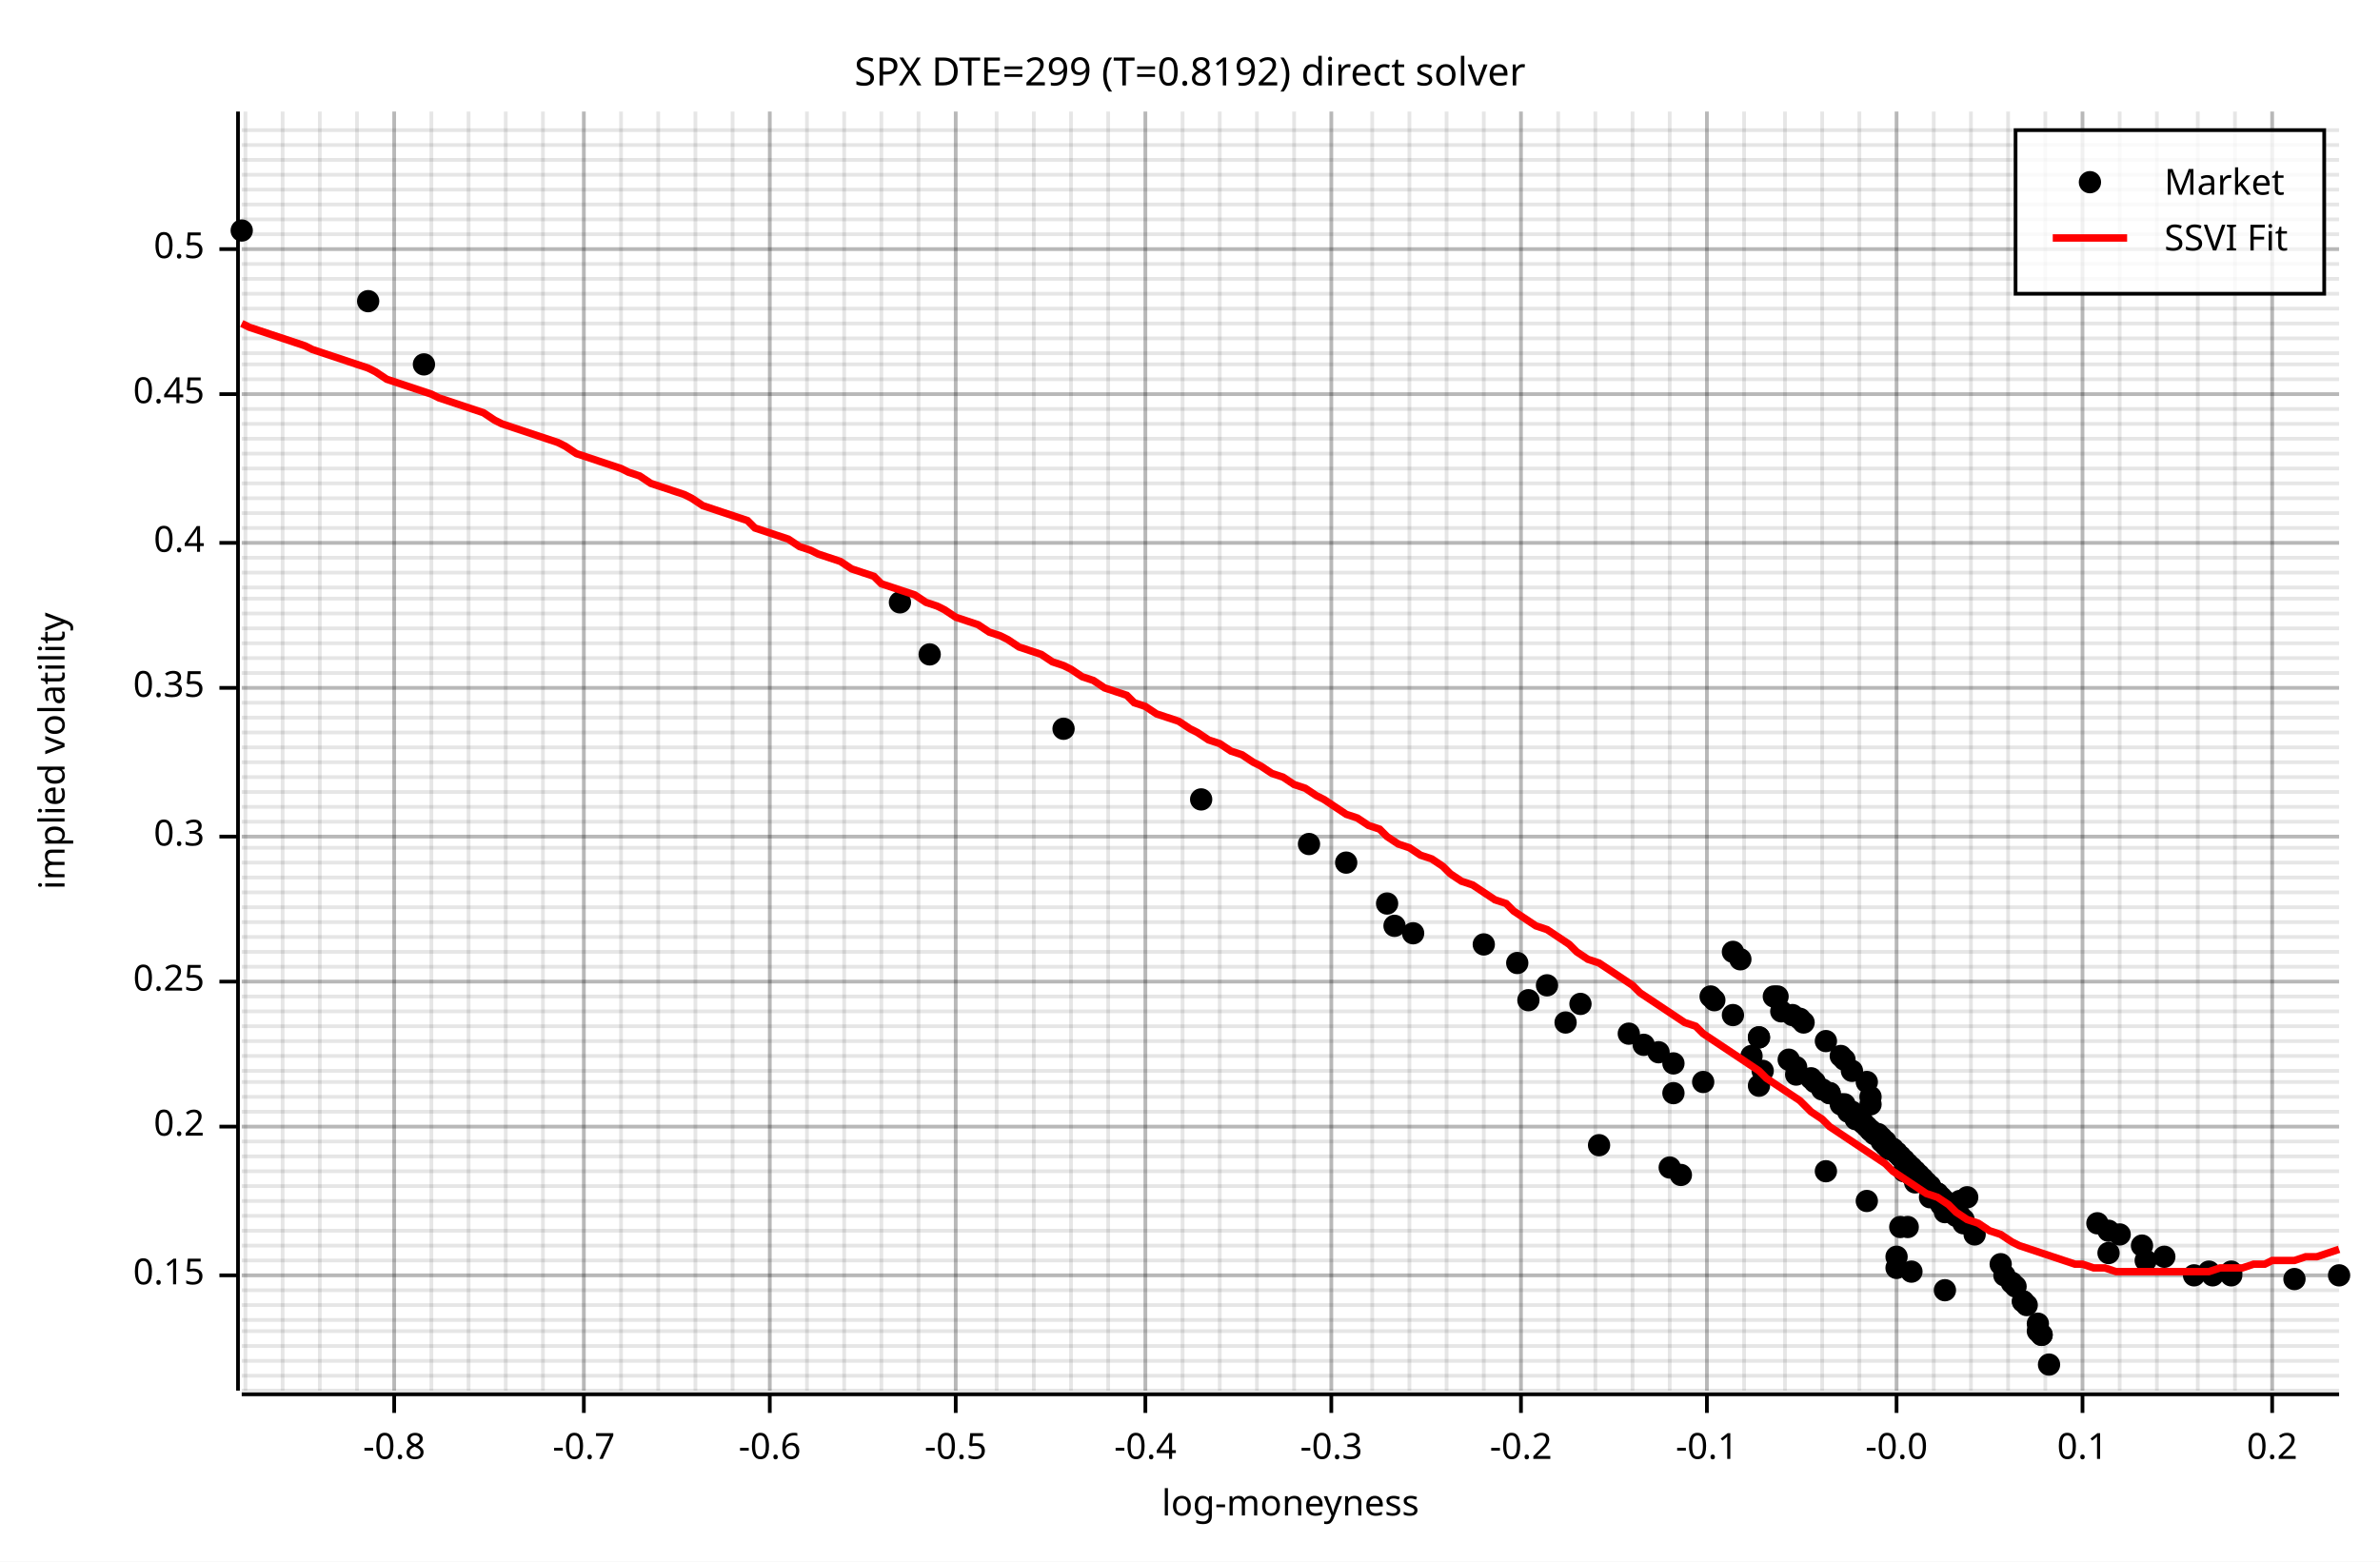
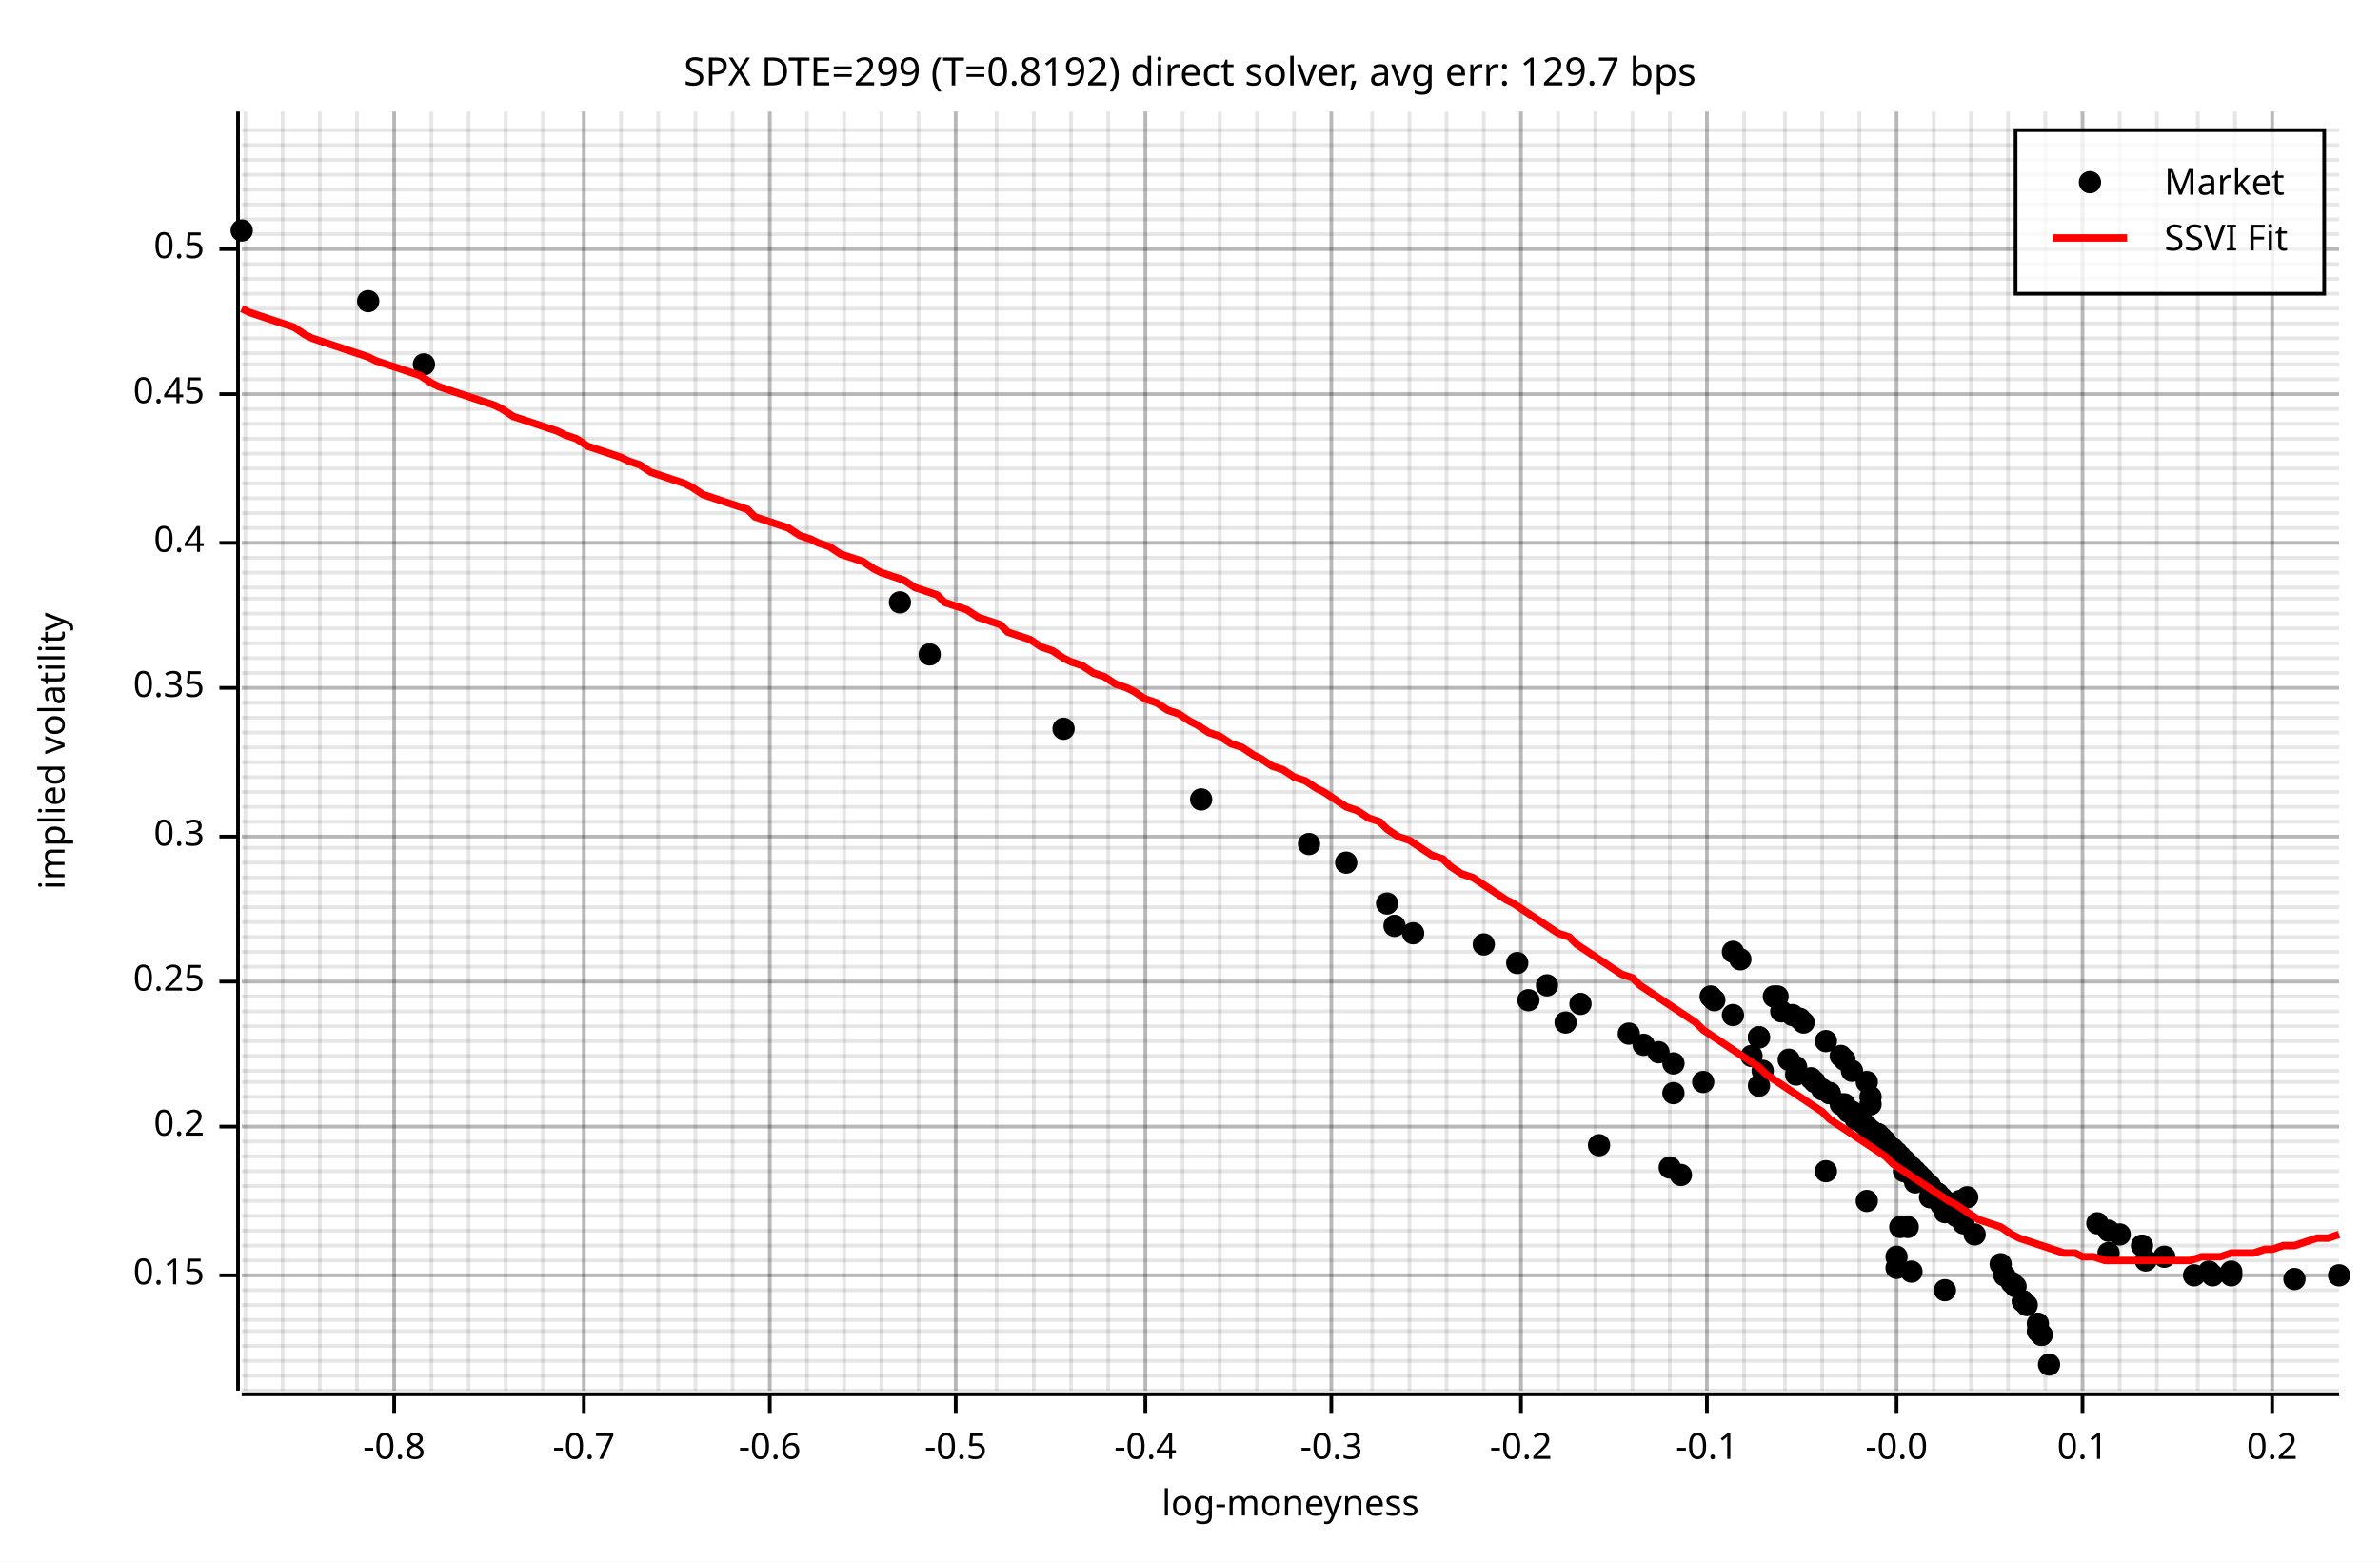
<svg xmlns="http://www.w3.org/2000/svg" width="640" height="420" viewBox="0 0 640 420">
  <rect x="0" y="0" width="640" height="420" opacity="1" fill="#FFFFFF" stroke="none" />
  <text x="320" y="15" dy="0.76em" text-anchor="middle" font-family="sans-serif" font-size="10.484" opacity="1" fill="#000000">
- SPX DTE=299 (T=0.8192) direct solver
+ SPX DTE=299 (T=0.8192) direct solver, avg err: 129.7 bps
</text>
  <line opacity="0.1" stroke="#000000" stroke-width="1" x1="66" y1="374" x2="66" y2="30" />
  <line opacity="0.1" stroke="#000000" stroke-width="1" x1="76" y1="374" x2="76" y2="30" />
  <line opacity="0.1" stroke="#000000" stroke-width="1" x1="86" y1="374" x2="86" y2="30" />
  <line opacity="0.1" stroke="#000000" stroke-width="1" x1="96" y1="374" x2="96" y2="30" />
  <line opacity="0.1" stroke="#000000" stroke-width="1" x1="106" y1="374" x2="106" y2="30" />
  <line opacity="0.1" stroke="#000000" stroke-width="1" x1="116" y1="374" x2="116" y2="30" />
  <line opacity="0.1" stroke="#000000" stroke-width="1" x1="126" y1="374" x2="126" y2="30" />
  <line opacity="0.1" stroke="#000000" stroke-width="1" x1="136" y1="374" x2="136" y2="30" />
  <line opacity="0.1" stroke="#000000" stroke-width="1" x1="146" y1="374" x2="146" y2="30" />
  <line opacity="0.1" stroke="#000000" stroke-width="1" x1="157" y1="374" x2="157" y2="30" />
  <line opacity="0.1" stroke="#000000" stroke-width="1" x1="167" y1="374" x2="167" y2="30" />
  <line opacity="0.1" stroke="#000000" stroke-width="1" x1="177" y1="374" x2="177" y2="30" />
  <line opacity="0.1" stroke="#000000" stroke-width="1" x1="187" y1="374" x2="187" y2="30" />
  <line opacity="0.1" stroke="#000000" stroke-width="1" x1="197" y1="374" x2="197" y2="30" />
  <line opacity="0.1" stroke="#000000" stroke-width="1" x1="207" y1="374" x2="207" y2="30" />
  <line opacity="0.1" stroke="#000000" stroke-width="1" x1="217" y1="374" x2="217" y2="30" />
  <line opacity="0.1" stroke="#000000" stroke-width="1" x1="227" y1="374" x2="227" y2="30" />
  <line opacity="0.1" stroke="#000000" stroke-width="1" x1="237" y1="374" x2="237" y2="30" />
  <line opacity="0.1" stroke="#000000" stroke-width="1" x1="247" y1="374" x2="247" y2="30" />
  <line opacity="0.1" stroke="#000000" stroke-width="1" x1="257" y1="374" x2="257" y2="30" />
  <line opacity="0.1" stroke="#000000" stroke-width="1" x1="268" y1="374" x2="268" y2="30" />
  <line opacity="0.1" stroke="#000000" stroke-width="1" x1="278" y1="374" x2="278" y2="30" />
  <line opacity="0.1" stroke="#000000" stroke-width="1" x1="288" y1="374" x2="288" y2="30" />
  <line opacity="0.1" stroke="#000000" stroke-width="1" x1="298" y1="374" x2="298" y2="30" />
  <line opacity="0.1" stroke="#000000" stroke-width="1" x1="308" y1="374" x2="308" y2="30" />
  <line opacity="0.1" stroke="#000000" stroke-width="1" x1="318" y1="374" x2="318" y2="30" />
  <line opacity="0.1" stroke="#000000" stroke-width="1" x1="328" y1="374" x2="328" y2="30" />
  <line opacity="0.1" stroke="#000000" stroke-width="1" x1="338" y1="374" x2="338" y2="30" />
  <line opacity="0.1" stroke="#000000" stroke-width="1" x1="348" y1="374" x2="348" y2="30" />
  <line opacity="0.1" stroke="#000000" stroke-width="1" x1="358" y1="374" x2="358" y2="30" />
  <line opacity="0.1" stroke="#000000" stroke-width="1" x1="369" y1="374" x2="369" y2="30" />
  <line opacity="0.1" stroke="#000000" stroke-width="1" x1="379" y1="374" x2="379" y2="30" />
  <line opacity="0.1" stroke="#000000" stroke-width="1" x1="389" y1="374" x2="389" y2="30" />
  <line opacity="0.1" stroke="#000000" stroke-width="1" x1="399" y1="374" x2="399" y2="30" />
  <line opacity="0.1" stroke="#000000" stroke-width="1" x1="409" y1="374" x2="409" y2="30" />
  <line opacity="0.1" stroke="#000000" stroke-width="1" x1="419" y1="374" x2="419" y2="30" />
  <line opacity="0.1" stroke="#000000" stroke-width="1" x1="429" y1="374" x2="429" y2="30" />
  <line opacity="0.1" stroke="#000000" stroke-width="1" x1="439" y1="374" x2="439" y2="30" />
  <line opacity="0.1" stroke="#000000" stroke-width="1" x1="449" y1="374" x2="449" y2="30" />
  <line opacity="0.1" stroke="#000000" stroke-width="1" x1="459" y1="374" x2="459" y2="30" />
  <line opacity="0.1" stroke="#000000" stroke-width="1" x1="469" y1="374" x2="469" y2="30" />
  <line opacity="0.1" stroke="#000000" stroke-width="1" x1="480" y1="374" x2="480" y2="30" />
  <line opacity="0.1" stroke="#000000" stroke-width="1" x1="490" y1="374" x2="490" y2="30" />
  <line opacity="0.1" stroke="#000000" stroke-width="1" x1="500" y1="374" x2="500" y2="30" />
  <line opacity="0.1" stroke="#000000" stroke-width="1" x1="510" y1="374" x2="510" y2="30" />
  <line opacity="0.1" stroke="#000000" stroke-width="1" x1="520" y1="374" x2="520" y2="30" />
  <line opacity="0.1" stroke="#000000" stroke-width="1" x1="530" y1="374" x2="530" y2="30" />
  <line opacity="0.1" stroke="#000000" stroke-width="1" x1="540" y1="374" x2="540" y2="30" />
  <line opacity="0.1" stroke="#000000" stroke-width="1" x1="550" y1="374" x2="550" y2="30" />
  <line opacity="0.1" stroke="#000000" stroke-width="1" x1="560" y1="374" x2="560" y2="30" />
  <line opacity="0.1" stroke="#000000" stroke-width="1" x1="570" y1="374" x2="570" y2="30" />
  <line opacity="0.1" stroke="#000000" stroke-width="1" x1="580" y1="374" x2="580" y2="30" />
  <line opacity="0.1" stroke="#000000" stroke-width="1" x1="591" y1="374" x2="591" y2="30" />
  <line opacity="0.1" stroke="#000000" stroke-width="1" x1="601" y1="374" x2="601" y2="30" />
  <line opacity="0.1" stroke="#000000" stroke-width="1" x1="611" y1="374" x2="611" y2="30" />
  <line opacity="0.1" stroke="#000000" stroke-width="1" x1="65" y1="374" x2="629" y2="374" />
  <line opacity="0.1" stroke="#000000" stroke-width="1" x1="65" y1="370" x2="629" y2="370" />
  <line opacity="0.1" stroke="#000000" stroke-width="1" x1="65" y1="366" x2="629" y2="366" />
  <line opacity="0.1" stroke="#000000" stroke-width="1" x1="65" y1="362" x2="629" y2="362" />
  <line opacity="0.1" stroke="#000000" stroke-width="1" x1="65" y1="358" x2="629" y2="358" />
  <line opacity="0.1" stroke="#000000" stroke-width="1" x1="65" y1="355" x2="629" y2="355" />
  <line opacity="0.1" stroke="#000000" stroke-width="1" x1="65" y1="351" x2="629" y2="351" />
  <line opacity="0.1" stroke="#000000" stroke-width="1" x1="65" y1="347" x2="629" y2="347" />
  <line opacity="0.1" stroke="#000000" stroke-width="1" x1="65" y1="343" x2="629" y2="343" />
  <line opacity="0.1" stroke="#000000" stroke-width="1" x1="65" y1="339" x2="629" y2="339" />
  <line opacity="0.1" stroke="#000000" stroke-width="1" x1="65" y1="335" x2="629" y2="335" />
  <line opacity="0.1" stroke="#000000" stroke-width="1" x1="65" y1="331" x2="629" y2="331" />
  <line opacity="0.1" stroke="#000000" stroke-width="1" x1="65" y1="327" x2="629" y2="327" />
  <line opacity="0.1" stroke="#000000" stroke-width="1" x1="65" y1="323" x2="629" y2="323" />
  <line opacity="0.1" stroke="#000000" stroke-width="1" x1="65" y1="319" x2="629" y2="319" />
  <line opacity="0.1" stroke="#000000" stroke-width="1" x1="65" y1="315" x2="629" y2="315" />
  <line opacity="0.1" stroke="#000000" stroke-width="1" x1="65" y1="311" x2="629" y2="311" />
  <line opacity="0.1" stroke="#000000" stroke-width="1" x1="65" y1="307" x2="629" y2="307" />
  <line opacity="0.1" stroke="#000000" stroke-width="1" x1="65" y1="303" x2="629" y2="303" />
  <line opacity="0.1" stroke="#000000" stroke-width="1" x1="65" y1="299" x2="629" y2="299" />
  <line opacity="0.1" stroke="#000000" stroke-width="1" x1="65" y1="295" x2="629" y2="295" />
  <line opacity="0.1" stroke="#000000" stroke-width="1" x1="65" y1="291" x2="629" y2="291" />
  <line opacity="0.1" stroke="#000000" stroke-width="1" x1="65" y1="288" x2="629" y2="288" />
  <line opacity="0.1" stroke="#000000" stroke-width="1" x1="65" y1="284" x2="629" y2="284" />
  <line opacity="0.1" stroke="#000000" stroke-width="1" x1="65" y1="280" x2="629" y2="280" />
  <line opacity="0.1" stroke="#000000" stroke-width="1" x1="65" y1="276" x2="629" y2="276" />
  <line opacity="0.1" stroke="#000000" stroke-width="1" x1="65" y1="272" x2="629" y2="272" />
  <line opacity="0.1" stroke="#000000" stroke-width="1" x1="65" y1="268" x2="629" y2="268" />
  <line opacity="0.1" stroke="#000000" stroke-width="1" x1="65" y1="264" x2="629" y2="264" />
  <line opacity="0.1" stroke="#000000" stroke-width="1" x1="65" y1="260" x2="629" y2="260" />
  <line opacity="0.1" stroke="#000000" stroke-width="1" x1="65" y1="256" x2="629" y2="256" />
  <line opacity="0.1" stroke="#000000" stroke-width="1" x1="65" y1="252" x2="629" y2="252" />
  <line opacity="0.1" stroke="#000000" stroke-width="1" x1="65" y1="248" x2="629" y2="248" />
  <line opacity="0.1" stroke="#000000" stroke-width="1" x1="65" y1="244" x2="629" y2="244" />
  <line opacity="0.1" stroke="#000000" stroke-width="1" x1="65" y1="240" x2="629" y2="240" />
  <line opacity="0.1" stroke="#000000" stroke-width="1" x1="65" y1="236" x2="629" y2="236" />
  <line opacity="0.1" stroke="#000000" stroke-width="1" x1="65" y1="232" x2="629" y2="232" />
  <line opacity="0.1" stroke="#000000" stroke-width="1" x1="65" y1="228" x2="629" y2="228" />
  <line opacity="0.1" stroke="#000000" stroke-width="1" x1="65" y1="225" x2="629" y2="225" />
  <line opacity="0.1" stroke="#000000" stroke-width="1" x1="65" y1="221" x2="629" y2="221" />
  <line opacity="0.1" stroke="#000000" stroke-width="1" x1="65" y1="217" x2="629" y2="217" />
  <line opacity="0.1" stroke="#000000" stroke-width="1" x1="65" y1="213" x2="629" y2="213" />
  <line opacity="0.1" stroke="#000000" stroke-width="1" x1="65" y1="209" x2="629" y2="209" />
  <line opacity="0.1" stroke="#000000" stroke-width="1" x1="65" y1="205" x2="629" y2="205" />
  <line opacity="0.1" stroke="#000000" stroke-width="1" x1="65" y1="201" x2="629" y2="201" />
  <line opacity="0.1" stroke="#000000" stroke-width="1" x1="65" y1="197" x2="629" y2="197" />
  <line opacity="0.1" stroke="#000000" stroke-width="1" x1="65" y1="193" x2="629" y2="193" />
  <line opacity="0.1" stroke="#000000" stroke-width="1" x1="65" y1="189" x2="629" y2="189" />
  <line opacity="0.1" stroke="#000000" stroke-width="1" x1="65" y1="185" x2="629" y2="185" />
  <line opacity="0.1" stroke="#000000" stroke-width="1" x1="65" y1="181" x2="629" y2="181" />
  <line opacity="0.1" stroke="#000000" stroke-width="1" x1="65" y1="177" x2="629" y2="177" />
  <line opacity="0.1" stroke="#000000" stroke-width="1" x1="65" y1="173" x2="629" y2="173" />
  <line opacity="0.1" stroke="#000000" stroke-width="1" x1="65" y1="169" x2="629" y2="169" />
  <line opacity="0.1" stroke="#000000" stroke-width="1" x1="65" y1="165" x2="629" y2="165" />
  <line opacity="0.1" stroke="#000000" stroke-width="1" x1="65" y1="161" x2="629" y2="161" />
  <line opacity="0.1" stroke="#000000" stroke-width="1" x1="65" y1="158" x2="629" y2="158" />
  <line opacity="0.1" stroke="#000000" stroke-width="1" x1="65" y1="154" x2="629" y2="154" />
  <line opacity="0.1" stroke="#000000" stroke-width="1" x1="65" y1="150" x2="629" y2="150" />
  <line opacity="0.1" stroke="#000000" stroke-width="1" x1="65" y1="146" x2="629" y2="146" />
  <line opacity="0.1" stroke="#000000" stroke-width="1" x1="65" y1="142" x2="629" y2="142" />
  <line opacity="0.1" stroke="#000000" stroke-width="1" x1="65" y1="138" x2="629" y2="138" />
  <line opacity="0.1" stroke="#000000" stroke-width="1" x1="65" y1="134" x2="629" y2="134" />
  <line opacity="0.1" stroke="#000000" stroke-width="1" x1="65" y1="130" x2="629" y2="130" />
  <line opacity="0.1" stroke="#000000" stroke-width="1" x1="65" y1="126" x2="629" y2="126" />
  <line opacity="0.1" stroke="#000000" stroke-width="1" x1="65" y1="122" x2="629" y2="122" />
  <line opacity="0.1" stroke="#000000" stroke-width="1" x1="65" y1="118" x2="629" y2="118" />
  <line opacity="0.1" stroke="#000000" stroke-width="1" x1="65" y1="114" x2="629" y2="114" />
  <line opacity="0.1" stroke="#000000" stroke-width="1" x1="65" y1="110" x2="629" y2="110" />
  <line opacity="0.1" stroke="#000000" stroke-width="1" x1="65" y1="106" x2="629" y2="106" />
  <line opacity="0.1" stroke="#000000" stroke-width="1" x1="65" y1="102" x2="629" y2="102" />
  <line opacity="0.1" stroke="#000000" stroke-width="1" x1="65" y1="98" x2="629" y2="98" />
  <line opacity="0.1" stroke="#000000" stroke-width="1" x1="65" y1="95" x2="629" y2="95" />
  <line opacity="0.1" stroke="#000000" stroke-width="1" x1="65" y1="91" x2="629" y2="91" />
  <line opacity="0.1" stroke="#000000" stroke-width="1" x1="65" y1="87" x2="629" y2="87" />
  <line opacity="0.1" stroke="#000000" stroke-width="1" x1="65" y1="83" x2="629" y2="83" />
  <line opacity="0.1" stroke="#000000" stroke-width="1" x1="65" y1="79" x2="629" y2="79" />
  <line opacity="0.1" stroke="#000000" stroke-width="1" x1="65" y1="75" x2="629" y2="75" />
  <line opacity="0.1" stroke="#000000" stroke-width="1" x1="65" y1="71" x2="629" y2="71" />
  <line opacity="0.1" stroke="#000000" stroke-width="1" x1="65" y1="67" x2="629" y2="67" />
  <line opacity="0.1" stroke="#000000" stroke-width="1" x1="65" y1="63" x2="629" y2="63" />
  <line opacity="0.1" stroke="#000000" stroke-width="1" x1="65" y1="59" x2="629" y2="59" />
  <line opacity="0.1" stroke="#000000" stroke-width="1" x1="65" y1="55" x2="629" y2="55" />
  <line opacity="0.1" stroke="#000000" stroke-width="1" x1="65" y1="51" x2="629" y2="51" />
  <line opacity="0.1" stroke="#000000" stroke-width="1" x1="65" y1="47" x2="629" y2="47" />
  <line opacity="0.1" stroke="#000000" stroke-width="1" x1="65" y1="43" x2="629" y2="43" />
  <line opacity="0.1" stroke="#000000" stroke-width="1" x1="65" y1="39" x2="629" y2="39" />
  <line opacity="0.1" stroke="#000000" stroke-width="1" x1="65" y1="35" x2="629" y2="35" />
  <text x="10" y="202" dy="0.76em" text-anchor="middle" font-family="sans-serif" font-size="9.677" opacity="1" fill="#000000" transform="rotate(270, 10, 202)">
implied volatility
</text>
  <text x="347" y="410" dy="-0.5ex" text-anchor="middle" font-family="sans-serif" font-size="9.677" opacity="1" fill="#000000">
log-moneyness
</text>
  <line opacity="0.2" stroke="#000000" stroke-width="1" x1="106" y1="374" x2="106" y2="30" />
  <line opacity="0.2" stroke="#000000" stroke-width="1" x1="157" y1="374" x2="157" y2="30" />
  <line opacity="0.2" stroke="#000000" stroke-width="1" x1="207" y1="374" x2="207" y2="30" />
  <line opacity="0.2" stroke="#000000" stroke-width="1" x1="257" y1="374" x2="257" y2="30" />
  <line opacity="0.2" stroke="#000000" stroke-width="1" x1="308" y1="374" x2="308" y2="30" />
  <line opacity="0.2" stroke="#000000" stroke-width="1" x1="358" y1="374" x2="358" y2="30" />
  <line opacity="0.2" stroke="#000000" stroke-width="1" x1="409" y1="374" x2="409" y2="30" />
  <line opacity="0.2" stroke="#000000" stroke-width="1" x1="459" y1="374" x2="459" y2="30" />
  <line opacity="0.2" stroke="#000000" stroke-width="1" x1="510" y1="374" x2="510" y2="30" />
  <line opacity="0.2" stroke="#000000" stroke-width="1" x1="560" y1="374" x2="560" y2="30" />
  <line opacity="0.2" stroke="#000000" stroke-width="1" x1="611" y1="374" x2="611" y2="30" />
  <line opacity="0.2" stroke="#000000" stroke-width="1" x1="65" y1="343" x2="629" y2="343" />
  <line opacity="0.2" stroke="#000000" stroke-width="1" x1="65" y1="303" x2="629" y2="303" />
  <line opacity="0.2" stroke="#000000" stroke-width="1" x1="65" y1="264" x2="629" y2="264" />
  <line opacity="0.2" stroke="#000000" stroke-width="1" x1="65" y1="225" x2="629" y2="225" />
  <line opacity="0.2" stroke="#000000" stroke-width="1" x1="65" y1="185" x2="629" y2="185" />
  <line opacity="0.2" stroke="#000000" stroke-width="1" x1="65" y1="146" x2="629" y2="146" />
  <line opacity="0.2" stroke="#000000" stroke-width="1" x1="65" y1="106" x2="629" y2="106" />
  <line opacity="0.2" stroke="#000000" stroke-width="1" x1="65" y1="67" x2="629" y2="67" />
  <polyline fill="none" opacity="1" stroke="#000000" stroke-width="1" points="64,30 64,374 " />
  <text x="55" y="343" dy="0.5ex" text-anchor="end" font-family="sans-serif" font-size="9.677" opacity="1" fill="#000000">
0.15
</text>
  <polyline fill="none" opacity="1" stroke="#000000" stroke-width="1" points="59,343 64,343 " />
  <text x="55" y="303" dy="0.5ex" text-anchor="end" font-family="sans-serif" font-size="9.677" opacity="1" fill="#000000">
0.2
</text>
  <polyline fill="none" opacity="1" stroke="#000000" stroke-width="1" points="59,303 64,303 " />
  <text x="55" y="264" dy="0.5ex" text-anchor="end" font-family="sans-serif" font-size="9.677" opacity="1" fill="#000000">
0.25
</text>
  <polyline fill="none" opacity="1" stroke="#000000" stroke-width="1" points="59,264 64,264 " />
  <text x="55" y="225" dy="0.5ex" text-anchor="end" font-family="sans-serif" font-size="9.677" opacity="1" fill="#000000">
0.3
</text>
  <polyline fill="none" opacity="1" stroke="#000000" stroke-width="1" points="59,225 64,225 " />
  <text x="55" y="185" dy="0.5ex" text-anchor="end" font-family="sans-serif" font-size="9.677" opacity="1" fill="#000000">
0.35
</text>
  <polyline fill="none" opacity="1" stroke="#000000" stroke-width="1" points="59,185 64,185 " />
  <text x="55" y="146" dy="0.5ex" text-anchor="end" font-family="sans-serif" font-size="9.677" opacity="1" fill="#000000">
0.4
</text>
  <polyline fill="none" opacity="1" stroke="#000000" stroke-width="1" points="59,146 64,146 " />
  <text x="55" y="106" dy="0.5ex" text-anchor="end" font-family="sans-serif" font-size="9.677" opacity="1" fill="#000000">
0.45
</text>
  <polyline fill="none" opacity="1" stroke="#000000" stroke-width="1" points="59,106 64,106 " />
  <text x="55" y="67" dy="0.5ex" text-anchor="end" font-family="sans-serif" font-size="9.677" opacity="1" fill="#000000">
0.5
</text>
  <polyline fill="none" opacity="1" stroke="#000000" stroke-width="1" points="59,67 64,67 " />
  <polyline fill="none" opacity="1" stroke="#000000" stroke-width="1" points="65,375 629,375 " />
  <text x="106" y="385" dy="0.76em" text-anchor="middle" font-family="sans-serif" font-size="9.677" opacity="1" fill="#000000">
-0.8
</text>
  <polyline fill="none" opacity="1" stroke="#000000" stroke-width="1" points="106,375 106,380 " />
  <text x="157" y="385" dy="0.76em" text-anchor="middle" font-family="sans-serif" font-size="9.677" opacity="1" fill="#000000">
-0.7
</text>
  <polyline fill="none" opacity="1" stroke="#000000" stroke-width="1" points="157,375 157,380 " />
  <text x="207" y="385" dy="0.76em" text-anchor="middle" font-family="sans-serif" font-size="9.677" opacity="1" fill="#000000">
-0.6
</text>
  <polyline fill="none" opacity="1" stroke="#000000" stroke-width="1" points="207,375 207,380 " />
  <text x="257" y="385" dy="0.76em" text-anchor="middle" font-family="sans-serif" font-size="9.677" opacity="1" fill="#000000">
-0.5
</text>
  <polyline fill="none" opacity="1" stroke="#000000" stroke-width="1" points="257,375 257,380 " />
  <text x="308" y="385" dy="0.76em" text-anchor="middle" font-family="sans-serif" font-size="9.677" opacity="1" fill="#000000">
-0.4
</text>
  <polyline fill="none" opacity="1" stroke="#000000" stroke-width="1" points="308,375 308,380 " />
  <text x="358" y="385" dy="0.76em" text-anchor="middle" font-family="sans-serif" font-size="9.677" opacity="1" fill="#000000">
-0.3
</text>
  <polyline fill="none" opacity="1" stroke="#000000" stroke-width="1" points="358,375 358,380 " />
  <text x="409" y="385" dy="0.76em" text-anchor="middle" font-family="sans-serif" font-size="9.677" opacity="1" fill="#000000">
-0.2
</text>
  <polyline fill="none" opacity="1" stroke="#000000" stroke-width="1" points="409,375 409,380 " />
  <text x="459" y="385" dy="0.76em" text-anchor="middle" font-family="sans-serif" font-size="9.677" opacity="1" fill="#000000">
-0.1
</text>
  <polyline fill="none" opacity="1" stroke="#000000" stroke-width="1" points="459,375 459,380 " />
  <text x="510" y="385" dy="0.76em" text-anchor="middle" font-family="sans-serif" font-size="9.677" opacity="1" fill="#000000">
-0.0
</text>
  <polyline fill="none" opacity="1" stroke="#000000" stroke-width="1" points="510,375 510,380 " />
  <text x="560" y="385" dy="0.76em" text-anchor="middle" font-family="sans-serif" font-size="9.677" opacity="1" fill="#000000">
0.1
</text>
  <polyline fill="none" opacity="1" stroke="#000000" stroke-width="1" points="560,375 560,380 " />
  <text x="611" y="385" dy="0.76em" text-anchor="middle" font-family="sans-serif" font-size="9.677" opacity="1" fill="#000000">
0.2
</text>
  <polyline fill="none" opacity="1" stroke="#000000" stroke-width="1" points="611,375 611,380 " />
  <circle cx="65" cy="62" r="3" opacity="1" fill="#000000" stroke="none" stroke-width="1" />
  <circle cx="99" cy="81" r="3" opacity="1" fill="#000000" stroke="none" stroke-width="1" />
  <circle cx="114" cy="98" r="3" opacity="1" fill="#000000" stroke="none" stroke-width="1" />
  <circle cx="242" cy="162" r="3" opacity="1" fill="#000000" stroke="none" stroke-width="1" />
  <circle cx="250" cy="176" r="3" opacity="1" fill="#000000" stroke="none" stroke-width="1" />
  <circle cx="286" cy="196" r="3" opacity="1" fill="#000000" stroke="none" stroke-width="1" />
  <circle cx="323" cy="215" r="3" opacity="1" fill="#000000" stroke="none" stroke-width="1" />
  <circle cx="352" cy="227" r="3" opacity="1" fill="#000000" stroke="none" stroke-width="1" />
  <circle cx="362" cy="232" r="3" opacity="1" fill="#000000" stroke="none" stroke-width="1" />
  <circle cx="373" cy="243" r="3" opacity="1" fill="#000000" stroke="none" stroke-width="1" />
  <circle cx="375" cy="249" r="3" opacity="1" fill="#000000" stroke="none" stroke-width="1" />
  <circle cx="380" cy="251" r="3" opacity="1" fill="#000000" stroke="none" stroke-width="1" />
  <circle cx="399" cy="254" r="3" opacity="1" fill="#000000" stroke="none" stroke-width="1" />
  <circle cx="408" cy="259" r="3" opacity="1" fill="#000000" stroke="none" stroke-width="1" />
  <circle cx="411" cy="269" r="3" opacity="1" fill="#000000" stroke="none" stroke-width="1" />
  <circle cx="416" cy="265" r="3" opacity="1" fill="#000000" stroke="none" stroke-width="1" />
  <circle cx="421" cy="275" r="3" opacity="1" fill="#000000" stroke="none" stroke-width="1" />
  <circle cx="425" cy="270" r="3" opacity="1" fill="#000000" stroke="none" stroke-width="1" />
  <circle cx="430" cy="308" r="3" opacity="1" fill="#000000" stroke="none" stroke-width="1" />
  <circle cx="438" cy="278" r="3" opacity="1" fill="#000000" stroke="none" stroke-width="1" />
  <circle cx="442" cy="281" r="3" opacity="1" fill="#000000" stroke="none" stroke-width="1" />
  <circle cx="446" cy="283" r="3" opacity="1" fill="#000000" stroke="none" stroke-width="1" />
  <circle cx="449" cy="314" r="3" opacity="1" fill="#000000" stroke="none" stroke-width="1" />
  <circle cx="450" cy="294" r="3" opacity="1" fill="#000000" stroke="none" stroke-width="1" />
  <circle cx="450" cy="286" r="3" opacity="1" fill="#000000" stroke="none" stroke-width="1" />
  <circle cx="452" cy="316" r="3" opacity="1" fill="#000000" stroke="none" stroke-width="1" />
  <circle cx="458" cy="291" r="3" opacity="1" fill="#000000" stroke="none" stroke-width="1" />
  <circle cx="460" cy="268" r="3" opacity="1" fill="#000000" stroke="none" stroke-width="1" />
  <circle cx="461" cy="269" r="3" opacity="1" fill="#000000" stroke="none" stroke-width="1" />
  <circle cx="466" cy="273" r="3" opacity="1" fill="#000000" stroke="none" stroke-width="1" />
  <circle cx="466" cy="256" r="3" opacity="1" fill="#000000" stroke="none" stroke-width="1" />
  <circle cx="468" cy="258" r="3" opacity="1" fill="#000000" stroke="none" stroke-width="1" />
  <circle cx="471" cy="284" r="3" opacity="1" fill="#000000" stroke="none" stroke-width="1" />
  <circle cx="473" cy="279" r="3" opacity="1" fill="#000000" stroke="none" stroke-width="1" />
  <circle cx="473" cy="292" r="3" opacity="1" fill="#000000" stroke="none" stroke-width="1" />
  <circle cx="473" cy="279" r="3" opacity="1" fill="#000000" stroke="none" stroke-width="1" />
  <circle cx="474" cy="288" r="3" opacity="1" fill="#000000" stroke="none" stroke-width="1" />
  <circle cx="477" cy="268" r="3" opacity="1" fill="#000000" stroke="none" stroke-width="1" />
  <circle cx="478" cy="268" r="3" opacity="1" fill="#000000" stroke="none" stroke-width="1" />
  <circle cx="479" cy="272" r="3" opacity="1" fill="#000000" stroke="none" stroke-width="1" />
  <circle cx="481" cy="285" r="3" opacity="1" fill="#000000" stroke="none" stroke-width="1" />
  <circle cx="482" cy="273" r="3" opacity="1" fill="#000000" stroke="none" stroke-width="1" />
  <circle cx="483" cy="287" r="3" opacity="1" fill="#000000" stroke="none" stroke-width="1" />
  <circle cx="483" cy="289" r="3" opacity="1" fill="#000000" stroke="none" stroke-width="1" />
  <circle cx="484" cy="274" r="3" opacity="1" fill="#000000" stroke="none" stroke-width="1" />
  <circle cx="485" cy="275" r="3" opacity="1" fill="#000000" stroke="none" stroke-width="1" />
  <circle cx="487" cy="290" r="3" opacity="1" fill="#000000" stroke="none" stroke-width="1" />
  <circle cx="488" cy="291" r="3" opacity="1" fill="#000000" stroke="none" stroke-width="1" />
  <circle cx="490" cy="293" r="3" opacity="1" fill="#000000" stroke="none" stroke-width="1" />
  <circle cx="491" cy="280" r="3" opacity="1" fill="#000000" stroke="none" stroke-width="1" />
  <circle cx="491" cy="315" r="3" opacity="1" fill="#000000" stroke="none" stroke-width="1" />
  <circle cx="492" cy="294" r="3" opacity="1" fill="#000000" stroke="none" stroke-width="1" />
  <circle cx="492" cy="294" r="3" opacity="1" fill="#000000" stroke="none" stroke-width="1" />
  <circle cx="495" cy="284" r="3" opacity="1" fill="#000000" stroke="none" stroke-width="1" />
  <circle cx="495" cy="297" r="3" opacity="1" fill="#000000" stroke="none" stroke-width="1" />
  <circle cx="496" cy="285" r="3" opacity="1" fill="#000000" stroke="none" stroke-width="1" />
  <circle cx="496" cy="297" r="3" opacity="1" fill="#000000" stroke="none" stroke-width="1" />
  <circle cx="497" cy="299" r="3" opacity="1" fill="#000000" stroke="none" stroke-width="1" />
  <circle cx="498" cy="299" r="3" opacity="1" fill="#000000" stroke="none" stroke-width="1" />
  <circle cx="498" cy="288" r="3" opacity="1" fill="#000000" stroke="none" stroke-width="1" />
  <circle cx="499" cy="300" r="3" opacity="1" fill="#000000" stroke="none" stroke-width="1" />
  <circle cx="499" cy="301" r="3" opacity="1" fill="#000000" stroke="none" stroke-width="1" />
  <circle cx="501" cy="302" r="3" opacity="1" fill="#000000" stroke="none" stroke-width="1" />
  <circle cx="501" cy="302" r="3" opacity="1" fill="#000000" stroke="none" stroke-width="1" />
  <circle cx="502" cy="291" r="3" opacity="1" fill="#000000" stroke="none" stroke-width="1" />
  <circle cx="502" cy="303" r="3" opacity="1" fill="#000000" stroke="none" stroke-width="1" />
  <circle cx="502" cy="323" r="3" opacity="1" fill="#000000" stroke="none" stroke-width="1" />
  <circle cx="503" cy="297" r="3" opacity="1" fill="#000000" stroke="none" stroke-width="1" />
  <circle cx="503" cy="304" r="3" opacity="1" fill="#000000" stroke="none" stroke-width="1" />
  <circle cx="503" cy="295" r="3" opacity="1" fill="#000000" stroke="none" stroke-width="1" />
  <circle cx="503" cy="304" r="3" opacity="1" fill="#000000" stroke="none" stroke-width="1" />
  <circle cx="504" cy="305" r="3" opacity="1" fill="#000000" stroke="none" stroke-width="1" />
  <circle cx="505" cy="305" r="3" opacity="1" fill="#000000" stroke="none" stroke-width="1" />
  <circle cx="506" cy="306" r="3" opacity="1" fill="#000000" stroke="none" stroke-width="1" />
  <circle cx="506" cy="307" r="3" opacity="1" fill="#000000" stroke="none" stroke-width="1" />
  <circle cx="507" cy="307" r="3" opacity="1" fill="#000000" stroke="none" stroke-width="1" />
  <circle cx="507" cy="307" r="3" opacity="1" fill="#000000" stroke="none" stroke-width="1" />
  <circle cx="507" cy="308" r="3" opacity="1" fill="#000000" stroke="none" stroke-width="1" />
  <circle cx="508" cy="309" r="3" opacity="1" fill="#000000" stroke="none" stroke-width="1" />
  <circle cx="508" cy="309" r="3" opacity="1" fill="#000000" stroke="none" stroke-width="1" />
  <circle cx="509" cy="309" r="3" opacity="1" fill="#000000" stroke="none" stroke-width="1" />
  <circle cx="509" cy="309" r="3" opacity="1" fill="#000000" stroke="none" stroke-width="1" />
  <circle cx="510" cy="310" r="3" opacity="1" fill="#000000" stroke="none" stroke-width="1" />
  <circle cx="510" cy="338" r="3" opacity="1" fill="#000000" stroke="none" stroke-width="1" />
  <circle cx="510" cy="310" r="3" opacity="1" fill="#000000" stroke="none" stroke-width="1" />
  <circle cx="510" cy="310" r="3" opacity="1" fill="#000000" stroke="none" stroke-width="1" />
  <circle cx="510" cy="341" r="3" opacity="1" fill="#000000" stroke="none" stroke-width="1" />
  <circle cx="511" cy="311" r="3" opacity="1" fill="#000000" stroke="none" stroke-width="1" />
  <circle cx="511" cy="311" r="3" opacity="1" fill="#000000" stroke="none" stroke-width="1" />
  <circle cx="511" cy="330" r="3" opacity="1" fill="#000000" stroke="none" stroke-width="1" />
  <circle cx="512" cy="312" r="3" opacity="1" fill="#000000" stroke="none" stroke-width="1" />
  <circle cx="512" cy="312" r="3" opacity="1" fill="#000000" stroke="none" stroke-width="1" />
  <circle cx="512" cy="315" r="3" opacity="1" fill="#000000" stroke="none" stroke-width="1" />
  <circle cx="513" cy="313" r="3" opacity="1" fill="#000000" stroke="none" stroke-width="1" />
  <circle cx="513" cy="330" r="3" opacity="1" fill="#000000" stroke="none" stroke-width="1" />
  <circle cx="513" cy="314" r="3" opacity="1" fill="#000000" stroke="none" stroke-width="1" />
  <circle cx="514" cy="314" r="3" opacity="1" fill="#000000" stroke="none" stroke-width="1" />
  <circle cx="514" cy="316" r="3" opacity="1" fill="#000000" stroke="none" stroke-width="1" />
  <circle cx="514" cy="314" r="3" opacity="1" fill="#000000" stroke="none" stroke-width="1" />
  <circle cx="514" cy="342" r="3" opacity="1" fill="#000000" stroke="none" stroke-width="1" />
  <circle cx="515" cy="315" r="3" opacity="1" fill="#000000" stroke="none" stroke-width="1" />
  <circle cx="515" cy="315" r="3" opacity="1" fill="#000000" stroke="none" stroke-width="1" />
  <circle cx="515" cy="318" r="3" opacity="1" fill="#000000" stroke="none" stroke-width="1" />
  <circle cx="516" cy="316" r="3" opacity="1" fill="#000000" stroke="none" stroke-width="1" />
  <circle cx="516" cy="316" r="3" opacity="1" fill="#000000" stroke="none" stroke-width="1" />
  <circle cx="517" cy="317" r="3" opacity="1" fill="#000000" stroke="none" stroke-width="1" />
  <circle cx="517" cy="317" r="3" opacity="1" fill="#000000" stroke="none" stroke-width="1" />
  <circle cx="518" cy="318" r="3" opacity="1" fill="#000000" stroke="none" stroke-width="1" />
  <circle cx="519" cy="319" r="3" opacity="1" fill="#000000" stroke="none" stroke-width="1" />
  <circle cx="519" cy="319" r="3" opacity="1" fill="#000000" stroke="none" stroke-width="1" />
  <circle cx="519" cy="322" r="3" opacity="1" fill="#000000" stroke="none" stroke-width="1" />
  <circle cx="521" cy="321" r="3" opacity="1" fill="#000000" stroke="none" stroke-width="1" />
  <circle cx="521" cy="321" r="3" opacity="1" fill="#000000" stroke="none" stroke-width="1" />
  <circle cx="522" cy="324" r="3" opacity="1" fill="#000000" stroke="none" stroke-width="1" />
  <circle cx="522" cy="322" r="3" opacity="1" fill="#000000" stroke="none" stroke-width="1" />
  <circle cx="523" cy="323" r="3" opacity="1" fill="#000000" stroke="none" stroke-width="1" />
  <circle cx="523" cy="326" r="3" opacity="1" fill="#000000" stroke="none" stroke-width="1" />
  <circle cx="523" cy="347" r="3" opacity="1" fill="#000000" stroke="none" stroke-width="1" />
  <circle cx="524" cy="324" r="3" opacity="1" fill="#000000" stroke="none" stroke-width="1" />
  <circle cx="525" cy="325" r="3" opacity="1" fill="#000000" stroke="none" stroke-width="1" />
  <circle cx="525" cy="325" r="3" opacity="1" fill="#000000" stroke="none" stroke-width="1" />
  <circle cx="525" cy="326" r="3" opacity="1" fill="#000000" stroke="none" stroke-width="1" />
  <circle cx="526" cy="326" r="3" opacity="1" fill="#000000" stroke="none" stroke-width="1" />
  <circle cx="526" cy="326" r="3" opacity="1" fill="#000000" stroke="none" stroke-width="1" />
  <circle cx="526" cy="327" r="3" opacity="1" fill="#000000" stroke="none" stroke-width="1" />
  <circle cx="527" cy="327" r="3" opacity="1" fill="#000000" stroke="none" stroke-width="1" />
  <circle cx="527" cy="327" r="3" opacity="1" fill="#000000" stroke="none" stroke-width="1" />
  <circle cx="527" cy="323" r="3" opacity="1" fill="#000000" stroke="none" stroke-width="1" />
  <circle cx="528" cy="328" r="3" opacity="1" fill="#000000" stroke="none" stroke-width="1" />
  <circle cx="528" cy="329" r="3" opacity="1" fill="#000000" stroke="none" stroke-width="1" />
  <circle cx="529" cy="322" r="3" opacity="1" fill="#000000" stroke="none" stroke-width="1" />
  <circle cx="531" cy="332" r="3" opacity="1" fill="#000000" stroke="none" stroke-width="1" />
  <circle cx="538" cy="340" r="3" opacity="1" fill="#000000" stroke="none" stroke-width="1" />
  <circle cx="539" cy="343" r="3" opacity="1" fill="#000000" stroke="none" stroke-width="1" />
  <circle cx="541" cy="345" r="3" opacity="1" fill="#000000" stroke="none" stroke-width="1" />
  <circle cx="542" cy="346" r="3" opacity="1" fill="#000000" stroke="none" stroke-width="1" />
  <circle cx="544" cy="350" r="3" opacity="1" fill="#000000" stroke="none" stroke-width="1" />
  <circle cx="544" cy="350" r="3" opacity="1" fill="#000000" stroke="none" stroke-width="1" />
  <circle cx="545" cy="351" r="3" opacity="1" fill="#000000" stroke="none" stroke-width="1" />
  <circle cx="548" cy="356" r="3" opacity="1" fill="#000000" stroke="none" stroke-width="1" />
  <circle cx="548" cy="358" r="3" opacity="1" fill="#000000" stroke="none" stroke-width="1" />
  <circle cx="549" cy="359" r="3" opacity="1" fill="#000000" stroke="none" stroke-width="1" />
  <circle cx="549" cy="359" r="3" opacity="1" fill="#000000" stroke="none" stroke-width="1" />
  <circle cx="551" cy="367" r="3" opacity="1" fill="#000000" stroke="none" stroke-width="1" />
  <circle cx="564" cy="329" r="3" opacity="1" fill="#000000" stroke="none" stroke-width="1" />
  <circle cx="567" cy="331" r="3" opacity="1" fill="#000000" stroke="none" stroke-width="1" />
  <circle cx="567" cy="337" r="3" opacity="1" fill="#000000" stroke="none" stroke-width="1" />
  <circle cx="570" cy="332" r="3" opacity="1" fill="#000000" stroke="none" stroke-width="1" />
  <circle cx="576" cy="335" r="3" opacity="1" fill="#000000" stroke="none" stroke-width="1" />
  <circle cx="577" cy="339" r="3" opacity="1" fill="#000000" stroke="none" stroke-width="1" />
  <circle cx="582" cy="338" r="3" opacity="1" fill="#000000" stroke="none" stroke-width="1" />
  <circle cx="590" cy="343" r="3" opacity="1" fill="#000000" stroke="none" stroke-width="1" />
  <circle cx="594" cy="342" r="3" opacity="1" fill="#000000" stroke="none" stroke-width="1" />
  <circle cx="595" cy="343" r="3" opacity="1" fill="#000000" stroke="none" stroke-width="1" />
  <circle cx="600" cy="342" r="3" opacity="1" fill="#000000" stroke="none" stroke-width="1" />
  <circle cx="600" cy="343" r="3" opacity="1" fill="#000000" stroke="none" stroke-width="1" />
  <circle cx="617" cy="344" r="3" opacity="1" fill="#000000" stroke="none" stroke-width="1" />
  <circle cx="629" cy="343" r="3" opacity="1" fill="#000000" stroke="none" stroke-width="1" />
-   <polyline fill="none" opacity="1" stroke="#FF0000" stroke-width="2" points="65,87 67,88 70,89 73,90 76,91 79,92 82,93 84,94 87,95 90,96 93,97 96,98 99,99 101,100 104,102 107,103 110,104 113,105 116,106 118,107 121,108 124,109 127,110 130,111 133,113 135,114 138,115 141,116 144,117 147,118 150,119 152,120 155,122 158,123 161,124 164,125 167,126 169,127 172,128 175,130 178,131 181,132 184,133 186,134 189,136 192,137 195,138 198,139 201,140 203,142 206,143 209,144 212,145 215,147 218,148 220,149 223,150 226,151 229,153 232,154 235,155 237,157 240,158 243,159 246,160 249,162 252,163 254,164 257,166 260,167 263,168 266,170 269,171 271,172 274,174 277,175 280,176 283,178 286,179 288,180 291,182 294,183 297,185 300,186 303,187 305,189 308,190 311,192 314,193 317,194 320,196 322,197 325,199 328,200 331,202 334,203 337,205 339,206 342,208 345,209 348,211 351,212 354,214 356,215 359,217 362,219 365,220 368,222 371,223 373,225 376,227 379,228 382,230 385,231 388,233 390,235 393,237 396,238 399,240 402,242 405,243 407,245 410,247 413,249 416,250 419,252 422,254 424,256 427,258 430,259 433,261 436,263 439,265 441,267 444,269 447,271 450,273 453,275 456,276 458,278 461,280 464,282 467,284 470,286 473,288 475,290 478,292 481,294 484,296 487,299 490,301 492,303 495,305 498,307 501,309 504,311 507,313 509,315 512,317 515,319 518,321 521,322 524,324 526,326 529,328 532,329 535,331 538,332 541,334 543,335 546,336 549,337 552,338 555,339 558,340 560,340 563,341 566,341 569,342 572,342 575,342 577,342 580,342 583,342 586,342 589,342 592,342 594,342 597,341 600,341 603,341 606,340 609,340 611,339 614,339 617,339 620,338 623,338 626,337 629,336 " />
+   <polyline fill="none" opacity="1" stroke="#FF0000" stroke-width="2" points="65,83 67,84 70,85 73,86 76,87 79,88 82,90 84,91 87,92 90,93 93,94 96,95 99,96 101,97 104,98 107,99 110,100 113,101 116,103 118,104 121,105 124,106 127,107 130,108 133,109 135,110 138,112 141,113 144,114 147,115 150,116 152,117 155,118 158,120 161,121 164,122 167,123 169,124 172,125 175,127 178,128 181,129 184,130 186,131 189,133 192,134 195,135 198,136 201,137 203,139 206,140 209,141 212,142 215,144 218,145 220,146 223,147 226,149 229,150 232,151 235,153 237,154 240,155 243,156 246,158 249,159 252,160 254,162 257,163 260,164 263,166 266,167 269,168 271,170 274,171 277,172 280,174 283,175 286,177 288,178 291,179 294,181 297,182 300,184 303,185 305,186 308,188 311,189 314,191 317,192 320,194 322,195 325,197 328,198 331,200 334,201 337,203 339,204 342,206 345,207 348,209 351,210 354,212 356,213 359,215 362,217 365,218 368,220 371,221 373,223 376,225 379,226 382,228 385,230 388,231 390,233 393,235 396,236 399,238 402,240 405,242 407,243 410,245 413,247 416,249 419,251 422,252 424,254 427,256 430,258 433,260 436,262 439,263 441,265 444,267 447,269 450,271 453,273 456,275 458,277 461,279 464,281 467,283 470,285 473,287 475,289 478,291 481,293 484,295 487,297 490,299 492,301 495,303 498,305 501,307 504,309 507,311 509,313 512,315 515,317 518,319 521,321 524,323 526,324 529,326 532,328 535,329 538,330 541,332 543,333 546,334 549,335 552,336 555,337 558,337 560,338 563,338 566,339 569,339 572,339 575,339 577,339 580,339 583,339 586,339 589,339 592,338 594,338 597,338 600,337 603,337 606,337 609,336 611,336 614,335 617,335 620,334 623,333 626,333 629,332 " />
  <rect x="542" y="35" width="83" height="44" opacity="0.8" fill="#FFFFFF" stroke="none" />
  <rect x="542" y="35" width="83" height="44" opacity="1" fill="none" stroke="#000000" />
  <text x="582" y="45" dy="0.76em" text-anchor="start" font-family="sans-serif" font-size="9.677" opacity="1" fill="#000000">
Market
</text>
  <text x="582" y="60" dy="0.76em" text-anchor="start" font-family="sans-serif" font-size="9.677" opacity="1" fill="#000000">
SSVI Fit
</text>
  <circle cx="562" cy="49" r="3" opacity="1" fill="#000000" stroke="none" stroke-width="1" />
  <polyline fill="none" opacity="1" stroke="#FF0000" stroke-width="2" points="552,64 572,64 " />
</svg>
